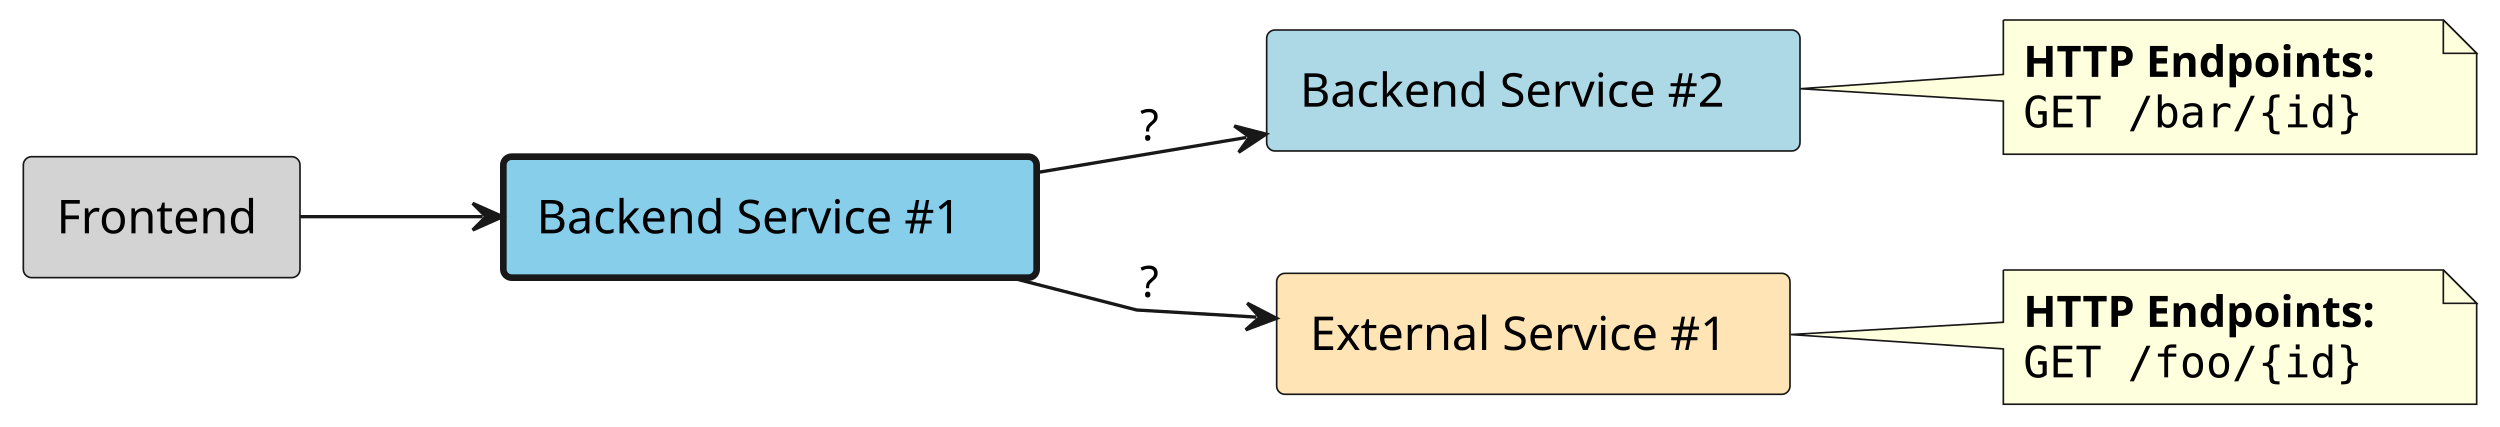
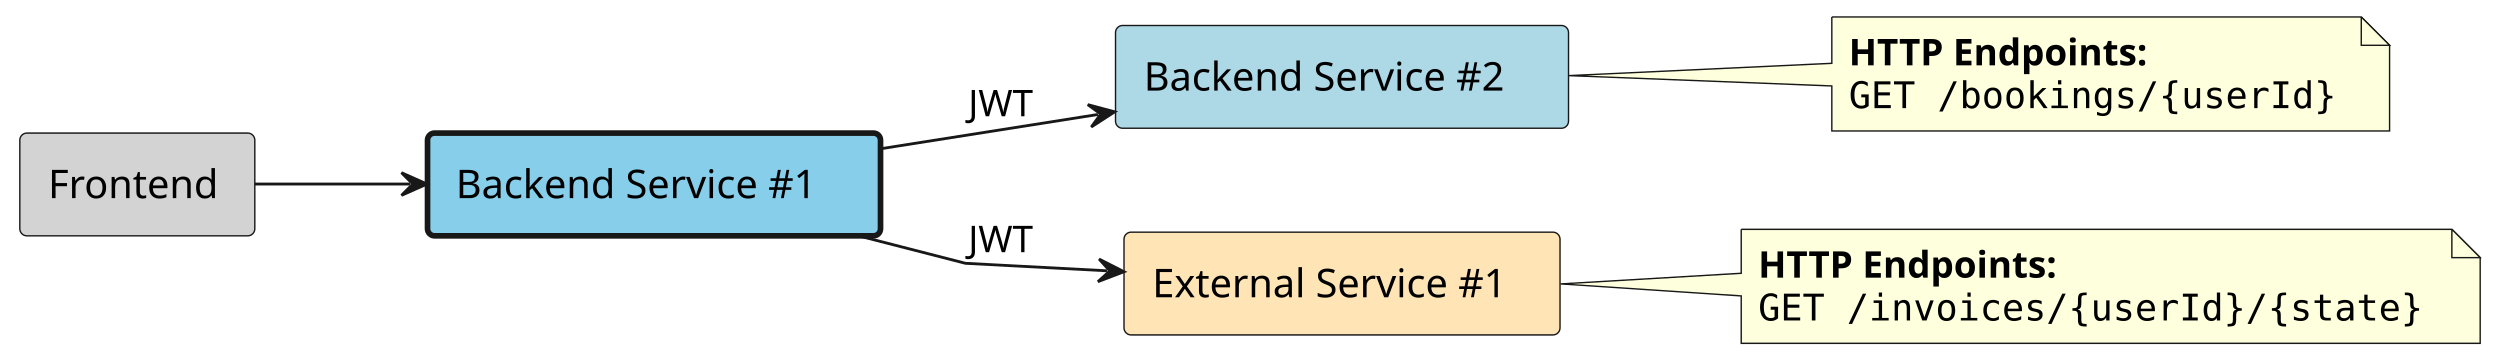
- <svg xmlns="http://www.w3.org/2000/svg" contentStyleType="text/css" height="128px" preserveAspectRatio="none" style="width:750px;height:128px;background:#FFFFFF;" version="1.1" viewBox="0 0 750 128" width="750px" zoomAndPan="magnify">
+ <svg xmlns="http://www.w3.org/2000/svg" contentStyleType="text/css" height="128px" preserveAspectRatio="none" style="width:883px;height:128px;background:#FFFFFF;" version="1.1" viewBox="0 0 883 128" width="883px" zoomAndPan="magnify">
  <defs />
  <g>
    <g id="elem_platform__application__frontend">
      <rect fill="#D3D3D3" height="36.297" rx="2.5" ry="2.5" style="stroke:#181818;stroke-width:0.5;" width="83" x="7" y="47" />
      <text fill="#000000" font-family="sans-serif" font-size="14" lengthAdjust="spacing" textLength="63" x="17" y="69.995">Frontend</text>
    </g>
    <g id="elem_platform__application__backend_service_1">
      <rect fill="#87CEEB" height="36.297" rx="2.5" ry="2.5" style="stroke:#181818;stroke-width:2.0;" width="160" x="151" y="47" />
      <text fill="#000000" font-family="sans-serif" font-size="14" lengthAdjust="spacing" textLength="140" x="161" y="69.995">Backend Service #1</text>
    </g>
    <g id="elem_platform__application__backend_service_2">
-       <rect fill="#ADD8E6" height="36.297" rx="2.5" ry="2.5" style="stroke:#181818;stroke-width:0.5;" width="160" x="380" y="9" />
-       <text fill="#000000" font-family="sans-serif" font-size="14" lengthAdjust="spacing" textLength="140" x="390" y="31.995">Backend Service #2</text>
+       <rect fill="#ADD8E6" height="36.297" rx="2.5" ry="2.5" style="stroke:#181818;stroke-width:0.5;" width="160" x="394" y="9" />
+       <text fill="#000000" font-family="sans-serif" font-size="14" lengthAdjust="spacing" textLength="140" x="404" y="31.995">Backend Service #2</text>
    </g>
    <g id="elem_GMN5">
-       <path d="M601,6 L601,22.33 L540.09,26.62 L601,30.33 L601,46.266 A0,0 0 0 0 601,46.266 L743,46.266 A0,0 0 0 0 743,46.266 L743,16 L733,6 L601,6 A0,0 0 0 0 601,6 " fill="#FEFFDD" style="stroke:#181818;stroke-width:0.5;" />
-       <path d="M733,6 L733,16 L743,16 L733,6 " fill="#FEFFDD" style="stroke:#181818;stroke-width:0.5;" />
-       <text fill="#000000" font-family="sans-serif" font-size="13" font-weight="bold" lengthAdjust="spacing" textLength="121" x="607" y="23.067">HTTP Endpoints:</text>
-       <text fill="#000000" font-family="monospace" font-size="13" lengthAdjust="spacing" textLength="104" x="607" y="38.2">GET /bar/{id}</text>
+       <path d="M647,6 L647,22.36 L554.04,26.71 L647,30.36 L647,46.266 A0,0 0 0 0 647,46.266 L844,46.266 A0,0 0 0 0 844,46.266 L844,16 L834,6 L647,6 A0,0 0 0 0 647,6 " fill="#FEFFDD" style="stroke:#181818;stroke-width:0.5;" />
+       <path d="M834,6 L834,16 L844,16 L834,6 " fill="#FEFFDD" style="stroke:#181818;stroke-width:0.5;" />
+       <text fill="#000000" font-family="sans-serif" font-size="13" font-weight="bold" lengthAdjust="spacing" textLength="121" x="653" y="23.067">HTTP Endpoints:</text>
+       <text fill="#000000" font-family="monospace" font-size="13" lengthAdjust="spacing" textLength="176" x="653" y="38.2">GET /bookings/{userId}</text>
    </g>
    <g id="elem_platform__external_service_1">
-       <rect fill="#FFE4B5" height="36.297" rx="2.5" ry="2.5" style="stroke:#181818;stroke-width:0.5;" width="154" x="383" y="82" />
-       <text fill="#000000" font-family="sans-serif" font-size="14" lengthAdjust="spacing" textLength="134" x="393" y="104.995">External Service #1</text>
+       <rect fill="#FFE4B5" height="36.297" rx="2.5" ry="2.5" style="stroke:#181818;stroke-width:0.5;" width="154" x="397" y="82" />
+       <text fill="#000000" font-family="sans-serif" font-size="14" lengthAdjust="spacing" textLength="134" x="407" y="104.995">External Service #1</text>
    </g>
    <g id="elem_GMN9">
-       <path d="M601,81 L601,96.67 L537.11,100.36 L601,104.67 L601,121.266 A0,0 0 0 0 601,121.266 L743,121.266 A0,0 0 0 0 743,121.266 L743,91 L733,81 L601,81 A0,0 0 0 0 601,81 " fill="#FEFFDD" style="stroke:#181818;stroke-width:0.5;" />
-       <path d="M733,81 L733,91 L743,91 L733,81 " fill="#FEFFDD" style="stroke:#181818;stroke-width:0.5;" />
-       <text fill="#000000" font-family="sans-serif" font-size="13" font-weight="bold" lengthAdjust="spacing" textLength="121" x="607" y="98.067">HTTP Endpoints:</text>
-       <text fill="#000000" font-family="monospace" font-size="13" lengthAdjust="spacing" textLength="104" x="607" y="113.2">GET /foo/{id}</text>
+       <path d="M615,81 L615,96.52 L551.15,100.28 L615,104.52 L615,121.266 A0,0 0 0 0 615,121.266 L876,121.266 A0,0 0 0 0 876,121.266 L876,91 L866,81 L615,81 A0,0 0 0 0 615,81 " fill="#FEFFDD" style="stroke:#181818;stroke-width:0.5;" />
+       <path d="M866,81 L866,91 L876,91 L866,81 " fill="#FEFFDD" style="stroke:#181818;stroke-width:0.5;" />
+       <text fill="#000000" font-family="sans-serif" font-size="13" font-weight="bold" lengthAdjust="spacing" textLength="121" x="621" y="98.067">HTTP Endpoints:</text>
+       <text fill="#000000" font-family="monospace" font-size="13" lengthAdjust="spacing" textLength="240" x="621" y="113.2">GET /invoices/{userId}/{state}</text>
    </g>
    <g id="link_platform__application__frontend_platform__application__backend_service_1">
      <path d="M90.01,65 C107.99,65 123.8,65 144.8,65 " fill="none" id="platform__application__frontend-to-platform__application__backend_service_1" style="stroke:#181818;stroke-width:1.0;" />
      <polygon fill="#181818" points="150.8,65,141.8,61,145.8,65,141.8,69,150.8,65" style="stroke:#181818;stroke-width:1.0;" />
    </g>
+     <g id="link_platform__application__backend_service_1_platform__application__backend_service_2">
+       <path d="M311.25,52.5 C337.72,48.33 361.293,44.615 387.783,40.435 " fill="none" id="platform__application__backend_service_1-to-platform__application__backend_service_2" style="stroke:#181818;stroke-width:1.0;" />
+       <polygon fill="#181818" points="393.71,39.5,384.197,36.952,388.771,40.279,385.443,44.854,393.71,39.5" style="stroke:#181818;stroke-width:1.0;" />
+       <text fill="#000000" font-family="sans-serif" font-size="13" lengthAdjust="spacing" textLength="21" x="342" y="41.067">JWT</text>
+     </g>
    <g id="link_platform__application__backend_service_1_platform__external_service_1">
-       <path d="M302.26,83.05 C323.36,88.47 341,93 341,93 C341,93 354.111,93.773 376.941,95.133 " fill="none" id="platform__application__backend_service_1-to-platform__external_service_1" style="stroke:#181818;stroke-width:1.0;" />
-       <polygon fill="#181818" points="382.93,95.49,374.184,90.962,377.939,95.193,373.708,98.948,382.93,95.49" style="stroke:#181818;stroke-width:1.0;" />
-       <text fill="#000000" font-family="sans-serif" font-size="13" lengthAdjust="spacing" textLength="7" x="342" y="89.067">?</text>
-     </g>
-     <g id="link_platform__application__backend_service_1_platform__application__backend_service_2">
-       <path d="M311.07,51.76 C333.34,48.04 351.632,44.971 373.902,41.241 " fill="none" id="platform__application__backend_service_1-to-platform__application__backend_service_2" style="stroke:#181818;stroke-width:1.0;" />
-       <polygon fill="#181818" points="379.82,40.25,370.283,37.792,374.889,41.076,371.604,45.682,379.82,40.25" style="stroke:#181818;stroke-width:1.0;" />
-       <text fill="#000000" font-family="sans-serif" font-size="13" lengthAdjust="spacing" textLength="7" x="342" y="42.067">?</text>
+       <path d="M302.26,83.05 C323.36,88.47 341,93 341,93 C341,93 361.649,94.091 390.988,95.651 " fill="none" id="platform__application__backend_service_1-to-platform__external_service_1" style="stroke:#181818;stroke-width:1.0;" />
+       <polygon fill="#181818" points="396.98,95.97,388.205,91.498,391.987,95.704,387.78,99.487,396.98,95.97" style="stroke:#181818;stroke-width:1.0;" />
+       <text fill="#000000" font-family="sans-serif" font-size="13" lengthAdjust="spacing" textLength="21" x="342" y="89.067">JWT</text>
    </g>
  </g>
</svg>
